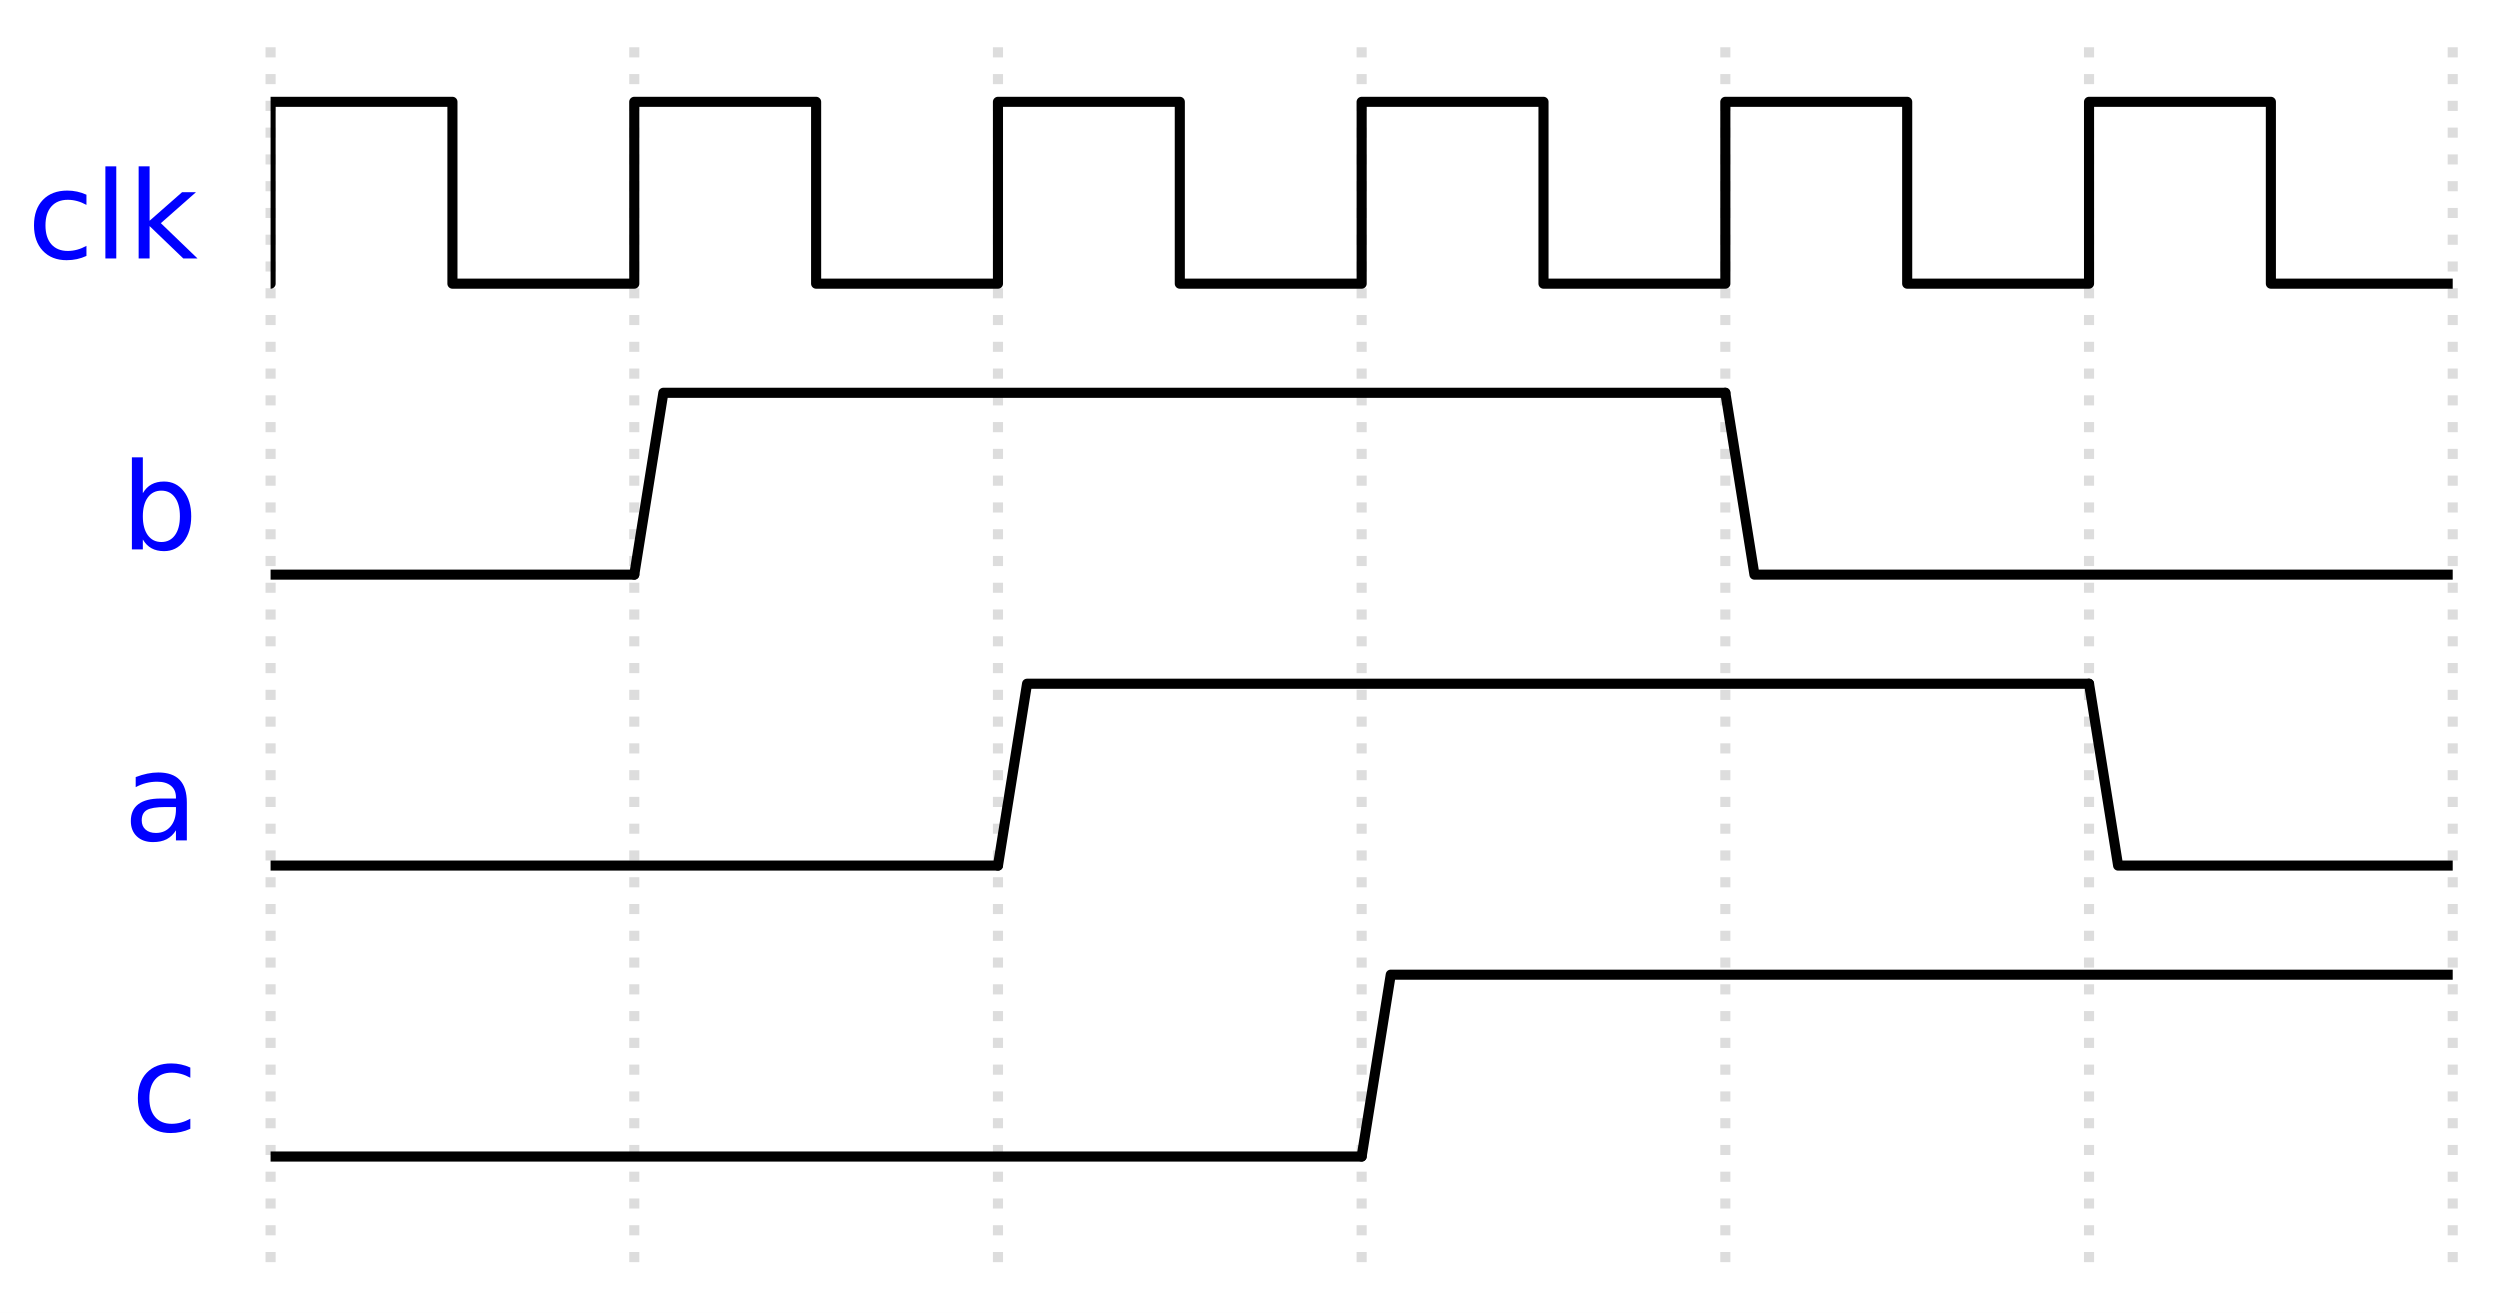
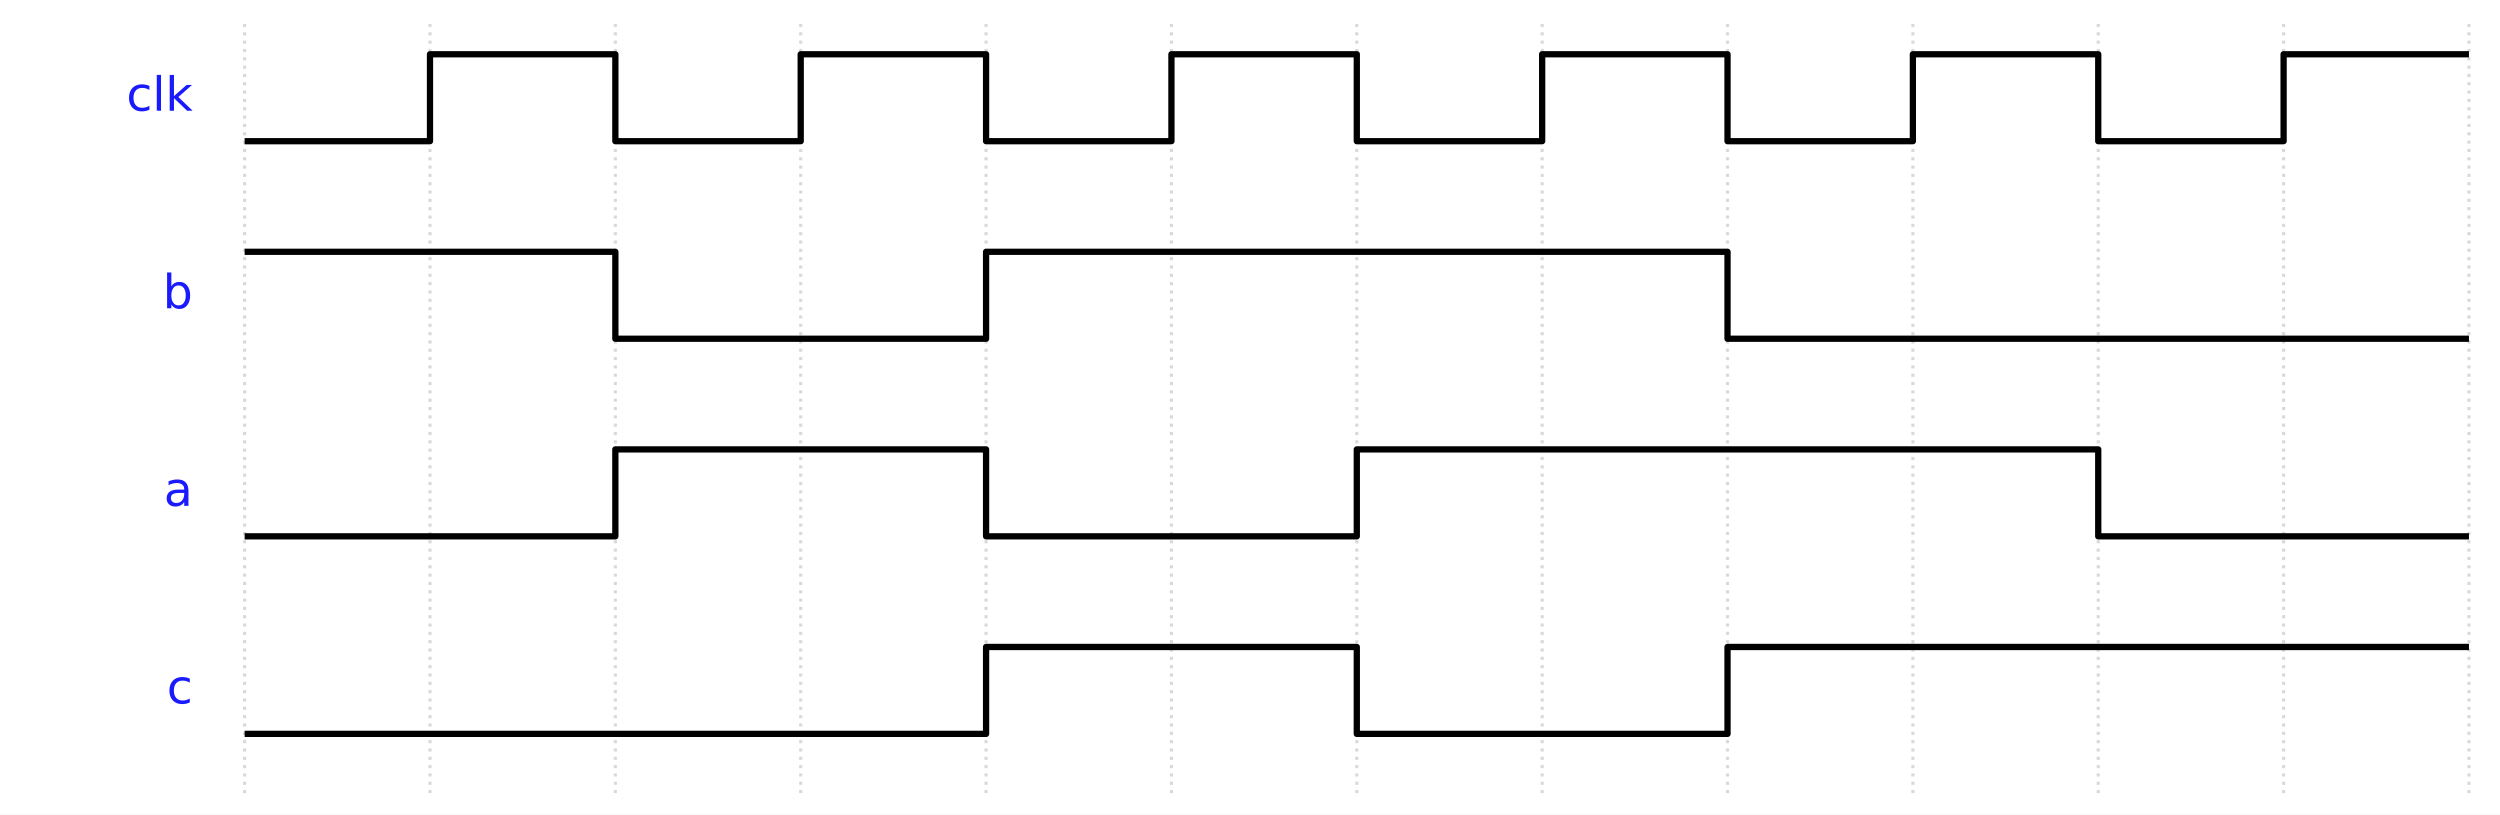
- <svg xmlns="http://www.w3.org/2000/svg" xmlns:xlink="http://www.w3.org/1999/xlink" width="247.464pt" height="129.96pt" viewBox="0 0 247.464 129.96" version="1.1">
+ <svg xmlns="http://www.w3.org/2000/svg" xmlns:xlink="http://www.w3.org/1999/xlink" width="636.48pt" height="207.36pt" viewBox="0 0 636.48 207.36" version="1.1">
  <defs>
    <style type="text/css">*{stroke-linejoin: round; stroke-linecap: butt}</style>
  </defs>
  <g id="figure_1">
    <g id="patch_1">
-       <path d="M 0 129.96  L 247.464 129.96  L 247.464 0  L 0 0  z " style="fill: #ffffff" />
+       <path d="M 0 207.36  L 636.48 207.36  L 636.48 0  L 0 0  z " style="fill: #ffffff" />
    </g>
    <g id="axes_1">
      <g id="line2d_1">
-         <path d="M 26.784 4.68  L 26.784 125.28  " clip-path="url(#p87164a9499)" style="fill: none; stroke-dasharray: 1,1.65; stroke-dashoffset: 0; stroke: #dddddd" />
+         <path d="M 62.281 201.933  L 62.281 5.427  " clip-path="url(#p65793e91ea)" style="fill: none; stroke-dasharray: 0.8,1.32; stroke-dashoffset: 0; stroke: #d9d9d9; stroke-width: 0.8" />
      </g>
      <g id="line2d_2">
-         <path d="M 62.784 4.68  L 62.784 125.28  " clip-path="url(#p87164a9499)" style="fill: none; stroke-dasharray: 1,1.65; stroke-dashoffset: 0; stroke: #dddddd" />
+         <path d="M 109.472 201.933  L 109.472 5.427  " clip-path="url(#p65793e91ea)" style="fill: none; stroke-dasharray: 0.8,1.32; stroke-dashoffset: 0; stroke: #d9d9d9; stroke-width: 0.8" />
      </g>
      <g id="line2d_3">
-         <path d="M 98.784 4.68  L 98.784 125.28  " clip-path="url(#p87164a9499)" style="fill: none; stroke-dasharray: 1,1.65; stroke-dashoffset: 0; stroke: #dddddd" />
+         <path d="M 156.664 201.933  L 156.664 5.427  " clip-path="url(#p65793e91ea)" style="fill: none; stroke-dasharray: 0.8,1.32; stroke-dashoffset: 0; stroke: #d9d9d9; stroke-width: 0.8" />
      </g>
      <g id="line2d_4">
-         <path d="M 134.784 4.68  L 134.784 125.28  " clip-path="url(#p87164a9499)" style="fill: none; stroke-dasharray: 1,1.65; stroke-dashoffset: 0; stroke: #dddddd" />
+         <path d="M 203.855 201.933  L 203.855 5.427  " clip-path="url(#p65793e91ea)" style="fill: none; stroke-dasharray: 0.8,1.32; stroke-dashoffset: 0; stroke: #d9d9d9; stroke-width: 0.8" />
      </g>
      <g id="line2d_5">
-         <path d="M 170.784 4.68  L 170.784 125.28  " clip-path="url(#p87164a9499)" style="fill: none; stroke-dasharray: 1,1.65; stroke-dashoffset: 0; stroke: #dddddd" />
+         <path d="M 251.047 201.933  L 251.047 5.427  " clip-path="url(#p65793e91ea)" style="fill: none; stroke-dasharray: 0.8,1.32; stroke-dashoffset: 0; stroke: #d9d9d9; stroke-width: 0.8" />
      </g>
      <g id="line2d_6">
-         <path d="M 206.784 4.68  L 206.784 125.28  " clip-path="url(#p87164a9499)" style="fill: none; stroke-dasharray: 1,1.65; stroke-dashoffset: 0; stroke: #dddddd" />
+         <path d="M 298.238 201.933  L 298.238 5.427  " clip-path="url(#p65793e91ea)" style="fill: none; stroke-dasharray: 0.8,1.32; stroke-dashoffset: 0; stroke: #d9d9d9; stroke-width: 0.8" />
      </g>
      <g id="line2d_7">
-         <path d="M 242.784 4.68  L 242.784 125.28  " clip-path="url(#p87164a9499)" style="fill: none; stroke-dasharray: 1,1.65; stroke-dashoffset: 0; stroke: #dddddd" />
+         <path d="M 345.43 201.933  L 345.43 5.427  " clip-path="url(#p65793e91ea)" style="fill: none; stroke-dasharray: 0.8,1.32; stroke-dashoffset: 0; stroke: #d9d9d9; stroke-width: 0.8" />
      </g>
      <g id="line2d_8">
-         <path d="M 26.784 28.08  L 26.784 10.08  L 44.784 10.08  L 44.784 28.08  L 62.784 28.08  L 62.784 10.08  L 80.784 10.08  L 80.784 28.08  L 98.784 28.08  L 98.784 10.08  L 116.784 10.08  L 116.784 28.08  L 134.784 28.08  L 134.784 10.08  L 152.784 10.08  L 152.784 28.08  L 170.784 28.08  L 170.784 10.08  L 188.784 10.08  L 188.784 28.08  L 206.784 28.08  L 206.784 10.08  L 224.784 10.08  L 224.784 28.08  L 242.784 28.08  " clip-path="url(#p58bf9d7a78)" style="fill: none; stroke: #000000; stroke-linecap: round" />
+         <path d="M 392.621 201.933  L 392.621 5.427  " clip-path="url(#p65793e91ea)" style="fill: none; stroke-dasharray: 0.8,1.32; stroke-dashoffset: 0; stroke: #d9d9d9; stroke-width: 0.8" />
      </g>
      <g id="line2d_9">
-         <path d="M 26.784 56.88  L 62.784 56.88  " clip-path="url(#p58bf9d7a78)" style="fill: none; stroke: #000000; stroke-linecap: round" />
+         <path d="M 439.813 201.933  L 439.813 5.427  " clip-path="url(#p65793e91ea)" style="fill: none; stroke-dasharray: 0.8,1.32; stroke-dashoffset: 0; stroke: #d9d9d9; stroke-width: 0.8" />
      </g>
      <g id="line2d_10">
-         <path d="M 62.784 56.88  L 65.664 38.88  L 170.784 38.88  " clip-path="url(#p58bf9d7a78)" style="fill: none; stroke: #000000; stroke-linecap: round" />
+         <path d="M 487.004 201.933  L 487.004 5.427  " clip-path="url(#p65793e91ea)" style="fill: none; stroke-dasharray: 0.8,1.32; stroke-dashoffset: 0; stroke: #d9d9d9; stroke-width: 0.8" />
      </g>
      <g id="line2d_11">
-         <path d="M 170.784 38.88  L 173.664 56.88  L 242.784 56.88  " clip-path="url(#p58bf9d7a78)" style="fill: none; stroke: #000000; stroke-linecap: round" />
+         <path d="M 534.195 201.933  L 534.195 5.427  " clip-path="url(#p65793e91ea)" style="fill: none; stroke-dasharray: 0.8,1.32; stroke-dashoffset: 0; stroke: #d9d9d9; stroke-width: 0.8" />
      </g>
      <g id="line2d_12">
-         <path d="M 26.784 85.68  L 98.784 85.68  " clip-path="url(#p58bf9d7a78)" style="fill: none; stroke: #000000; stroke-linecap: round" />
+         <path d="M 581.387 201.933  L 581.387 5.427  " clip-path="url(#p65793e91ea)" style="fill: none; stroke-dasharray: 0.8,1.32; stroke-dashoffset: 0; stroke: #d9d9d9; stroke-width: 0.8" />
      </g>
      <g id="line2d_13">
-         <path d="M 98.784 85.68  L 101.664 67.68  L 206.784 67.68  " clip-path="url(#p58bf9d7a78)" style="fill: none; stroke: #000000; stroke-linecap: round" />
-       </g>
-       <g id="line2d_14">
-         <path d="M 206.784 67.68  L 209.664 85.68  L 242.784 85.68  " clip-path="url(#p58bf9d7a78)" style="fill: none; stroke: #000000; stroke-linecap: round" />
-       </g>
-       <g id="line2d_15">
-         <path d="M 26.784 114.48  L 134.784 114.48  " clip-path="url(#p58bf9d7a78)" style="fill: none; stroke: #000000; stroke-linecap: round" />
-       </g>
-       <g id="line2d_16">
-         <path d="M 134.784 114.48  L 137.664 96.48  L 242.784 96.48  " clip-path="url(#p58bf9d7a78)" style="fill: none; stroke: #000000; stroke-linecap: round" />
+         <path d="M 628.578 201.933  L 628.578 5.427  " clip-path="url(#p65793e91ea)" style="fill: none; stroke-dasharray: 0.8,1.32; stroke-dashoffset: 0; stroke: #d9d9d9; stroke-width: 0.8" />
      </g>
      <g id="text_1">
-         <g style="fill: #0000ff" transform="translate(2.703375 25.58438) scale(0.12 -0.12)">
+         <g style="fill: #1a1aff" transform="translate(32.18642 28.18761) scale(0.12 -0.12)">
          <defs>
            <path id="DejaVuSans-63" d="M 3122 3366  L 3122 2828  Q 2878 2963 2633 3030  Q 2388 3097 2138 3097  Q 1578 3097 1268 2742  Q 959 2388 959 1747  Q 959 1106 1268 751  Q 1578 397 2138 397  Q 2388 397 2633 464  Q 2878 531 3122 666  L 3122 134  Q 2881 22 2623 -34  Q 2366 -91 2075 -91  Q 1284 -91 818 406  Q 353 903 353 1747  Q 353 2603 823 3093  Q 1294 3584 2113 3584  Q 2378 3584 2631 3529  Q 2884 3475 3122 3366  z " transform="scale(0.015625)" />
            <path id="DejaVuSans-6c" d="M 603 4863  L 1178 4863  L 1178 0  L 603 0  L 603 4863  z " transform="scale(0.015625)" />
            <path id="DejaVuSans-6b" d="M 581 4863  L 1159 4863  L 1159 1991  L 2875 3500  L 3609 3500  L 1753 1863  L 3688 0  L 2938 0  L 1159 1709  L 1159 0  L 581 0  L 581 4863  z " transform="scale(0.015625)" />
          </defs>
          <use xlink:href="#DejaVuSans-63" />
          <use xlink:href="#DejaVuSans-6c" transform="translate(54.98047 0)" />
          <use xlink:href="#DejaVuSans-6b" transform="translate(82.76367 0)" />
        </g>
      </g>
+       <g id="line2d_14">
+         <path d="M 62.281 35.942  L 109.472 35.942  L 109.472 13.81  L 156.664 13.81  L 156.664 35.942  L 203.855 35.942  L 203.855 13.81  L 251.047 13.81  L 251.047 35.942  L 298.238 35.942  L 298.238 13.81  L 345.43 13.81  L 345.43 35.942  L 392.621 35.942  L 392.621 13.81  L 439.813 13.81  L 439.813 35.942  L 487.004 35.942  L 487.004 13.81  L 534.195 13.81  L 534.195 35.942  L 581.387 35.942  L 581.387 13.81  L 628.578 13.81  " clip-path="url(#p65793e91ea)" style="fill: none; stroke: #000000; stroke-width: 1.6" />
+       </g>
      <g id="text_2">
-         <g style="fill: #0000ff" transform="translate(11.96588 54.38437) scale(0.12 -0.12)">
+         <g style="fill: #1a1aff" transform="translate(41.44892 78.4878) scale(0.12 -0.12)">
          <defs>
            <path id="DejaVuSans-62" d="M 3116 1747  Q 3116 2381 2855 2742  Q 2594 3103 2138 3103  Q 1681 3103 1420 2742  Q 1159 2381 1159 1747  Q 1159 1113 1420 752  Q 1681 391 2138 391  Q 2594 391 2855 752  Q 3116 1113 3116 1747  z M 1159 2969  Q 1341 3281 1617 3432  Q 1894 3584 2278 3584  Q 2916 3584 3314 3078  Q 3713 2572 3713 1747  Q 3713 922 3314 415  Q 2916 -91 2278 -91  Q 1894 -91 1617 61  Q 1341 213 1159 525  L 1159 0  L 581 0  L 581 4863  L 1159 4863  L 1159 2969  z " transform="scale(0.015625)" />
          </defs>
          <use xlink:href="#DejaVuSans-62" />
        </g>
      </g>
+       <g id="line2d_15">
+         <path d="M 62.281 64.111  L 109.472 64.111  L 109.472 64.111  L 156.664 64.111  L 156.664 86.243  L 203.855 86.243  L 203.855 86.243  L 251.047 86.243  L 251.047 64.111  L 298.238 64.111  L 298.238 64.111  L 345.43 64.111  L 345.43 64.111  L 392.621 64.111  L 392.621 64.111  L 439.813 64.111  L 439.813 86.243  L 487.004 86.243  L 487.004 86.243  L 534.195 86.243  L 534.195 86.243  L 581.387 86.243  L 581.387 86.243  L 628.578 86.243  " clip-path="url(#p65793e91ea)" style="fill: none; stroke: #000000; stroke-width: 1.6" />
+       </g>
      <g id="text_3">
-         <g style="fill: #0000ff" transform="translate(12.23025 83.18438) scale(0.12 -0.12)">
+         <g style="fill: #1a1aff" transform="translate(41.71329 128.788) scale(0.12 -0.12)">
          <defs>
            <path id="DejaVuSans-61" d="M 2194 1759  Q 1497 1759 1228 1600  Q 959 1441 959 1056  Q 959 750 1161 570  Q 1363 391 1709 391  Q 2188 391 2477 730  Q 2766 1069 2766 1631  L 2766 1759  L 2194 1759  z M 3341 1997  L 3341 0  L 2766 0  L 2766 531  Q 2569 213 2275 61  Q 1981 -91 1556 -91  Q 1019 -91 701 211  Q 384 513 384 1019  Q 384 1609 779 1909  Q 1175 2209 1959 2209  L 2766 2209  L 2766 2266  Q 2766 2663 2505 2880  Q 2244 3097 1772 3097  Q 1472 3097 1187 3025  Q 903 2953 641 2809  L 641 3341  Q 956 3463 1253 3523  Q 1550 3584 1831 3584  Q 2591 3584 2966 3190  Q 3341 2797 3341 1997  z " transform="scale(0.015625)" />
          </defs>
          <use xlink:href="#DejaVuSans-61" />
        </g>
      </g>
+       <g id="line2d_16">
+         <path d="M 62.281 136.543  L 109.472 136.543  L 109.472 136.543  L 156.664 136.543  L 156.664 114.411  L 203.855 114.411  L 203.855 114.411  L 251.047 114.411  L 251.047 136.543  L 298.238 136.543  L 298.238 136.543  L 345.43 136.543  L 345.43 114.411  L 392.621 114.411  L 392.621 114.411  L 439.813 114.411  L 439.813 114.411  L 487.004 114.411  L 487.004 114.411  L 534.195 114.411  L 534.195 136.543  L 581.387 136.543  L 581.387 136.543  L 628.578 136.543  " clip-path="url(#p65793e91ea)" style="fill: none; stroke: #000000; stroke-width: 1.6" />
+       </g>
      <g id="text_4">
-         <g style="fill: #0000ff" transform="translate(12.98588 111.9844) scale(0.12 -0.12)">
+         <g style="fill: #1a1aff" transform="translate(42.46892 179.0882) scale(0.12 -0.12)">
          <use xlink:href="#DejaVuSans-63" />
        </g>
+       </g>
+       <g id="line2d_17">
+         <path d="M 62.281 186.843  L 109.472 186.843  L 109.472 186.843  L 156.664 186.843  L 156.664 186.843  L 203.855 186.843  L 203.855 186.843  L 251.047 186.843  L 251.047 164.711  L 298.238 164.711  L 298.238 164.711  L 345.43 164.711  L 345.43 186.843  L 392.621 186.843  L 392.621 186.843  L 439.813 186.843  L 439.813 164.711  L 487.004 164.711  L 487.004 164.711  L 534.195 164.711  L 534.195 164.711  L 581.387 164.711  L 581.387 164.711  L 628.578 164.711  " clip-path="url(#p65793e91ea)" style="fill: none; stroke: #000000; stroke-width: 1.6" />
      </g>
    </g>
  </g>
  <defs>
-     <clipPath id="p87164a9499">
-       <rect x="0" y="0" width="247.464" height="129.96" />
-     </clipPath>
-     <clipPath id="p58bf9d7a78">
-       <rect x="26.784" y="8.28" width="216" height="135" />
+     <clipPath id="p65793e91ea">
+       <rect x="12.73" y="2.074" width="620.568" height="203.213" />
    </clipPath>
  </defs>
</svg>
